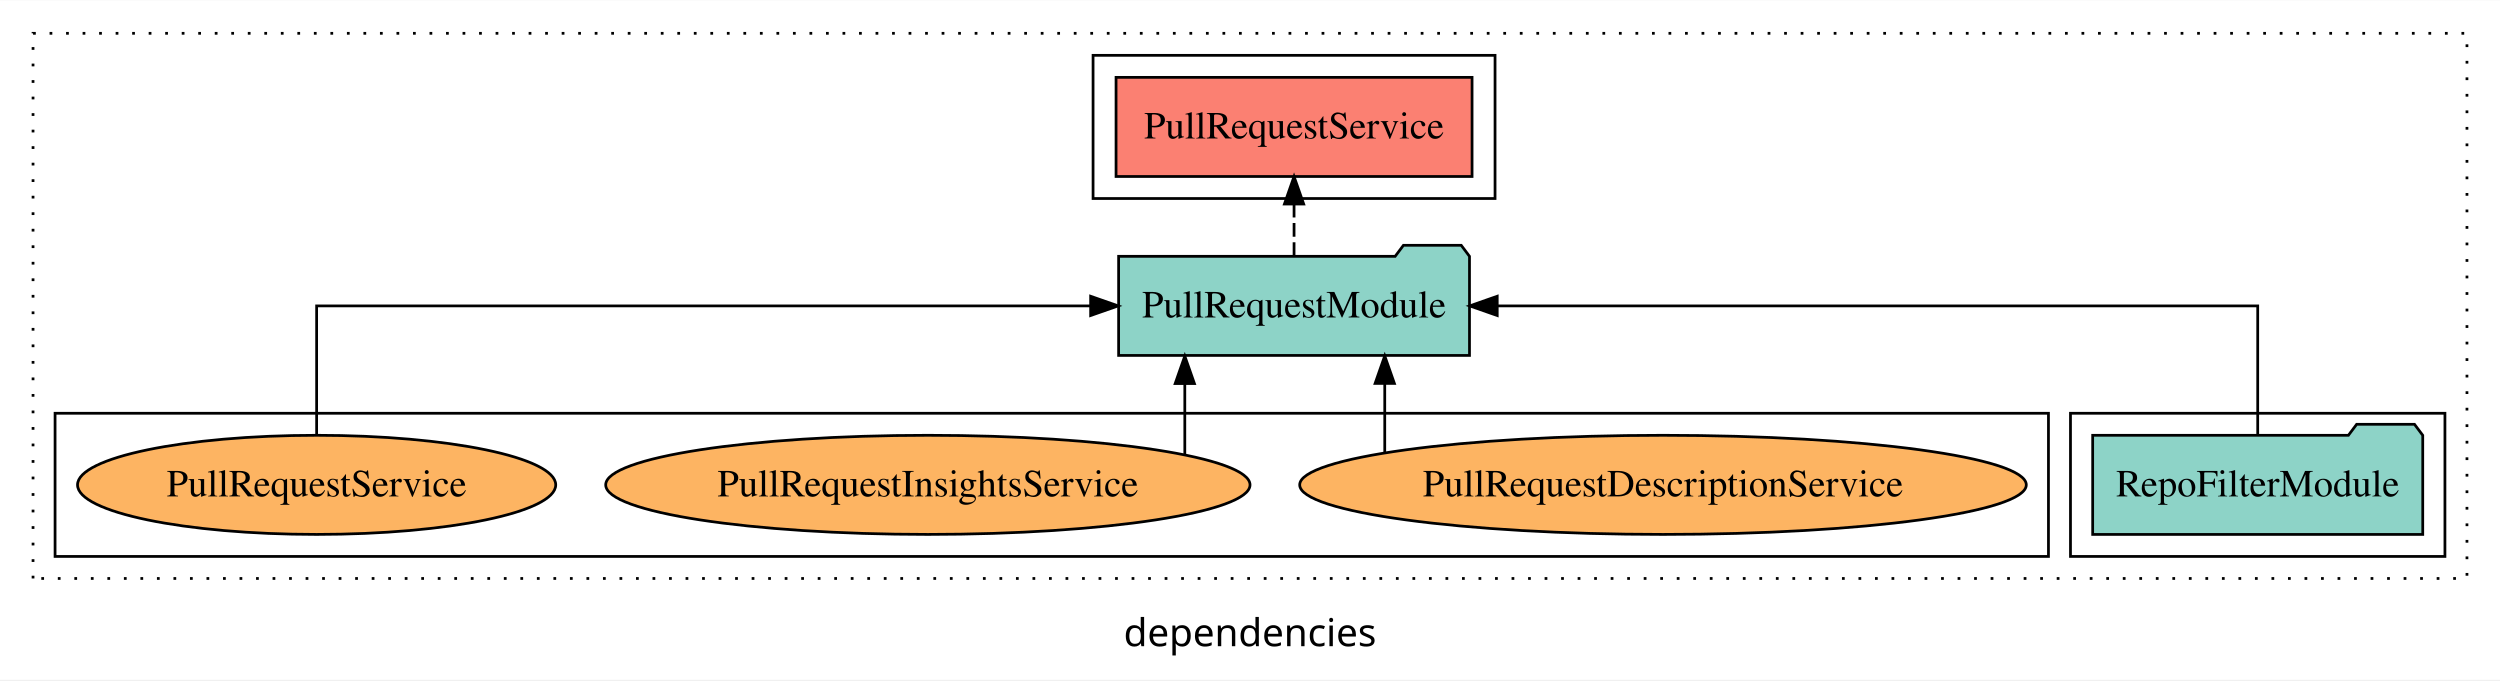
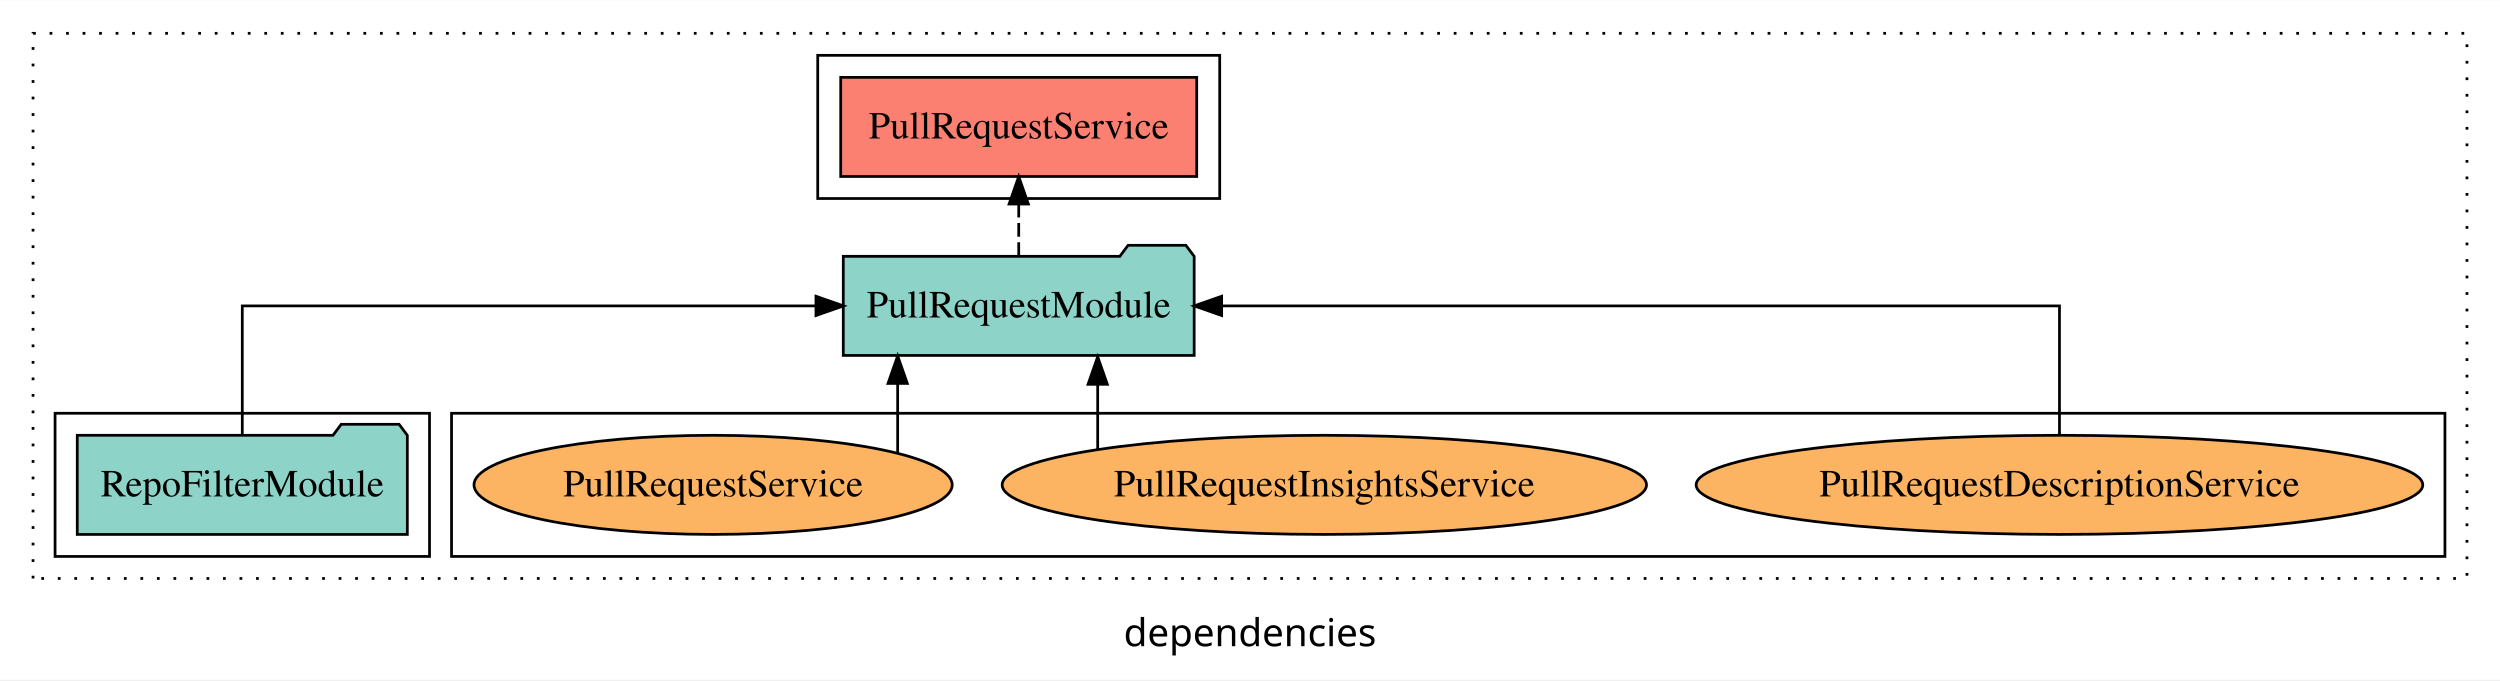
<svg xmlns="http://www.w3.org/2000/svg" width="908pt" height="247pt" viewBox="0.00 0.00 908.00 246.80">
  <g id="graph0" class="graph" transform="scale(1 1) rotate(0) translate(4 242.8)">
    <polygon fill="white" stroke="transparent" points="-4,4 -4,-242.8 904,-242.8 904,4 -4,4" />
    <text text-anchor="middle" x="450" y="-8.2" font-family="sans-serif" font-size="14.00">dependencies</text>
    <g id="clust1" class="cluster">
      <polygon fill="none" stroke="black" stroke-dasharray="1,5" points="8,-32.8 8,-230.8 892,-230.8 892,-32.8 8,-32.8" />
    </g>
+     <g id="clust6" class="cluster">
+       <polygon fill="none" stroke="black" points="160,-40.8 160,-92.8 884,-92.8 884,-40.8 160,-40.8" />
+     </g>
    <g id="clust3" class="cluster">
-       <polygon fill="none" stroke="black" points="748,-40.8 748,-92.8 884,-92.8 884,-40.8 748,-40.8" />
+       <polygon fill="none" stroke="black" points="16,-40.8 16,-92.8 152,-92.8 152,-40.8 16,-40.8" />
    </g>
    <g id="clust4" class="cluster">
-       <polygon fill="none" stroke="black" points="393,-170.8 393,-222.8 539,-222.8 539,-170.8 393,-170.8" />
-     </g>
-     <g id="clust6" class="cluster">
-       <polygon fill="none" stroke="black" points="16,-40.8 16,-92.8 740,-92.8 740,-40.8 16,-40.8" />
+       <polygon fill="none" stroke="black" points="293,-170.8 293,-222.8 439,-222.8 439,-170.8 293,-170.8" />
    </g>
    <g id="node1" class="node">
-       <polygon fill="#8dd3c7" stroke="black" points="875.94,-84.8 872.94,-88.8 851.94,-88.8 848.94,-84.8 756.06,-84.8 756.06,-48.8 875.94,-48.8 875.94,-84.8" />
-       <text text-anchor="middle" x="816" y="-62.6" font-family="Times,serif" font-size="14.00">RepoFilterModule</text>
+       <polygon fill="#8dd3c7" stroke="black" points="143.94,-84.8 140.94,-88.8 119.94,-88.8 116.94,-84.8 24.06,-84.8 24.06,-48.8 143.94,-48.8 143.94,-84.8" />
+       <text text-anchor="middle" x="84" y="-62.6" font-family="Times,serif" font-size="14.00">RepoFilterModule</text>
    </g>
    <g id="node2" class="node">
-       <polygon fill="#8dd3c7" stroke="black" points="529.72,-149.8 526.72,-153.8 505.72,-153.8 502.72,-149.8 402.28,-149.8 402.28,-113.8 529.72,-113.8 529.72,-149.8" />
-       <text text-anchor="middle" x="466" y="-127.6" font-family="Times,serif" font-size="14.00">PullRequestModule</text>
+       <polygon fill="#8dd3c7" stroke="black" points="429.72,-149.8 426.72,-153.8 405.72,-153.8 402.72,-149.8 302.28,-149.8 302.28,-113.8 429.72,-113.8 429.72,-149.8" />
+       <text text-anchor="middle" x="366" y="-127.6" font-family="Times,serif" font-size="14.00">PullRequestModule</text>
    </g>
    <g id="edge1" class="edge">
-       <path fill="none" stroke="black" d="M816,-84.91C816,-104.14 816,-131.8 816,-131.8 816,-131.8 539.79,-131.8 539.79,-131.8" />
-       <polygon fill="black" stroke="black" points="539.79,-128.3 529.79,-131.8 539.79,-135.3 539.79,-128.3" />
+       <path fill="none" stroke="black" d="M84,-84.91C84,-104.14 84,-131.8 84,-131.8 84,-131.8 292.36,-131.8 292.36,-131.8" />
+       <polygon fill="black" stroke="black" points="292.36,-135.3 302.36,-131.8 292.36,-128.3 292.36,-135.3" />
    </g>
    <g id="node3" class="node">
-       <polygon fill="#fb8072" stroke="black" points="530.65,-214.8 401.35,-214.8 401.35,-178.8 530.65,-178.8 530.65,-214.8" />
-       <text text-anchor="middle" x="466" y="-192.6" font-family="Times,serif" font-size="14.00">PullRequestService </text>
+       <polygon fill="#fb8072" stroke="black" points="430.65,-214.8 301.35,-214.8 301.35,-178.8 430.65,-178.8 430.65,-214.8" />
+       <text text-anchor="middle" x="366" y="-192.6" font-family="Times,serif" font-size="14.00">PullRequestService </text>
    </g>
    <g id="edge2" class="edge">
-       <path fill="none" stroke="black" stroke-dasharray="5,2" d="M466,-149.91C466,-149.91 466,-168.79 466,-168.79" />
-       <polygon fill="black" stroke="black" points="462.5,-168.79 466,-178.79 469.5,-168.79 462.5,-168.79" />
+       <path fill="none" stroke="black" stroke-dasharray="5,2" d="M366,-149.91C366,-149.91 366,-168.79 366,-168.79" />
+       <polygon fill="black" stroke="black" points="362.5,-168.79 366,-178.79 369.5,-168.79 362.5,-168.79" />
    </g>
    <g id="node4" class="node">
-       <ellipse fill="#fdb462" stroke="black" cx="600" cy="-66.8" rx="131.95" ry="18" />
-       <text text-anchor="middle" x="600" y="-62.6" font-family="Times,serif" font-size="14.00">PullRequestDescriptionService</text>
+       <ellipse fill="#fdb462" stroke="black" cx="744" cy="-66.8" rx="131.95" ry="18" />
+       <text text-anchor="middle" x="744" y="-62.6" font-family="Times,serif" font-size="14.00">PullRequestDescriptionService</text>
    </g>
    <g id="edge3" class="edge">
-       <path fill="none" stroke="black" d="M498.94,-78.42C498.94,-78.42 498.94,-103.65 498.94,-103.65" />
-       <polygon fill="black" stroke="black" points="495.44,-103.65 498.94,-113.65 502.44,-103.65 495.44,-103.65" />
+       <path fill="none" stroke="black" d="M744,-84.91C744,-104.14 744,-131.8 744,-131.8 744,-131.8 439.7,-131.8 439.7,-131.8" />
+       <polygon fill="black" stroke="black" points="439.7,-128.3 429.7,-131.8 439.7,-135.3 439.7,-128.3" />
    </g>
    <g id="node5" class="node">
-       <ellipse fill="#fdb462" stroke="black" cx="333" cy="-66.8" rx="117.01" ry="18" />
-       <text text-anchor="middle" x="333" y="-62.6" font-family="Times,serif" font-size="14.00">PullRequestInsightsService</text>
+       <ellipse fill="#fdb462" stroke="black" cx="477" cy="-66.8" rx="117.01" ry="18" />
+       <text text-anchor="middle" x="477" y="-62.6" font-family="Times,serif" font-size="14.00">PullRequestInsightsService</text>
    </g>
    <g id="edge4" class="edge">
-       <path fill="none" stroke="black" d="M426.32,-77.83C426.32,-77.83 426.32,-103.58 426.32,-103.58" />
-       <polygon fill="black" stroke="black" points="422.82,-103.58 426.32,-113.58 429.82,-103.58 422.82,-103.58" />
+       <path fill="none" stroke="black" d="M394.68,-79.64C394.68,-79.64 394.68,-103.32 394.68,-103.32" />
+       <polygon fill="black" stroke="black" points="391.18,-103.32 394.68,-113.32 398.18,-103.32 391.18,-103.32" />
    </g>
    <g id="node6" class="node">
-       <ellipse fill="#fdb462" stroke="black" cx="111" cy="-66.8" rx="86.84" ry="18" />
-       <text text-anchor="middle" x="111" y="-62.6" font-family="Times,serif" font-size="14.00">PullRequestService</text>
+       <ellipse fill="#fdb462" stroke="black" cx="255" cy="-66.8" rx="86.84" ry="18" />
+       <text text-anchor="middle" x="255" y="-62.6" font-family="Times,serif" font-size="14.00">PullRequestService</text>
    </g>
    <g id="edge5" class="edge">
-       <path fill="none" stroke="black" d="M111,-84.91C111,-104.14 111,-131.8 111,-131.8 111,-131.8 392.12,-131.8 392.12,-131.8" />
-       <polygon fill="black" stroke="black" points="392.12,-135.3 402.12,-131.8 392.12,-128.3 392.12,-135.3" />
+       <path fill="none" stroke="black" d="M322.03,-78.42C322.03,-78.42 322.03,-103.65 322.03,-103.65" />
+       <polygon fill="black" stroke="black" points="318.53,-103.65 322.03,-113.65 325.53,-103.65 318.53,-103.65" />
    </g>
  </g>
</svg>
